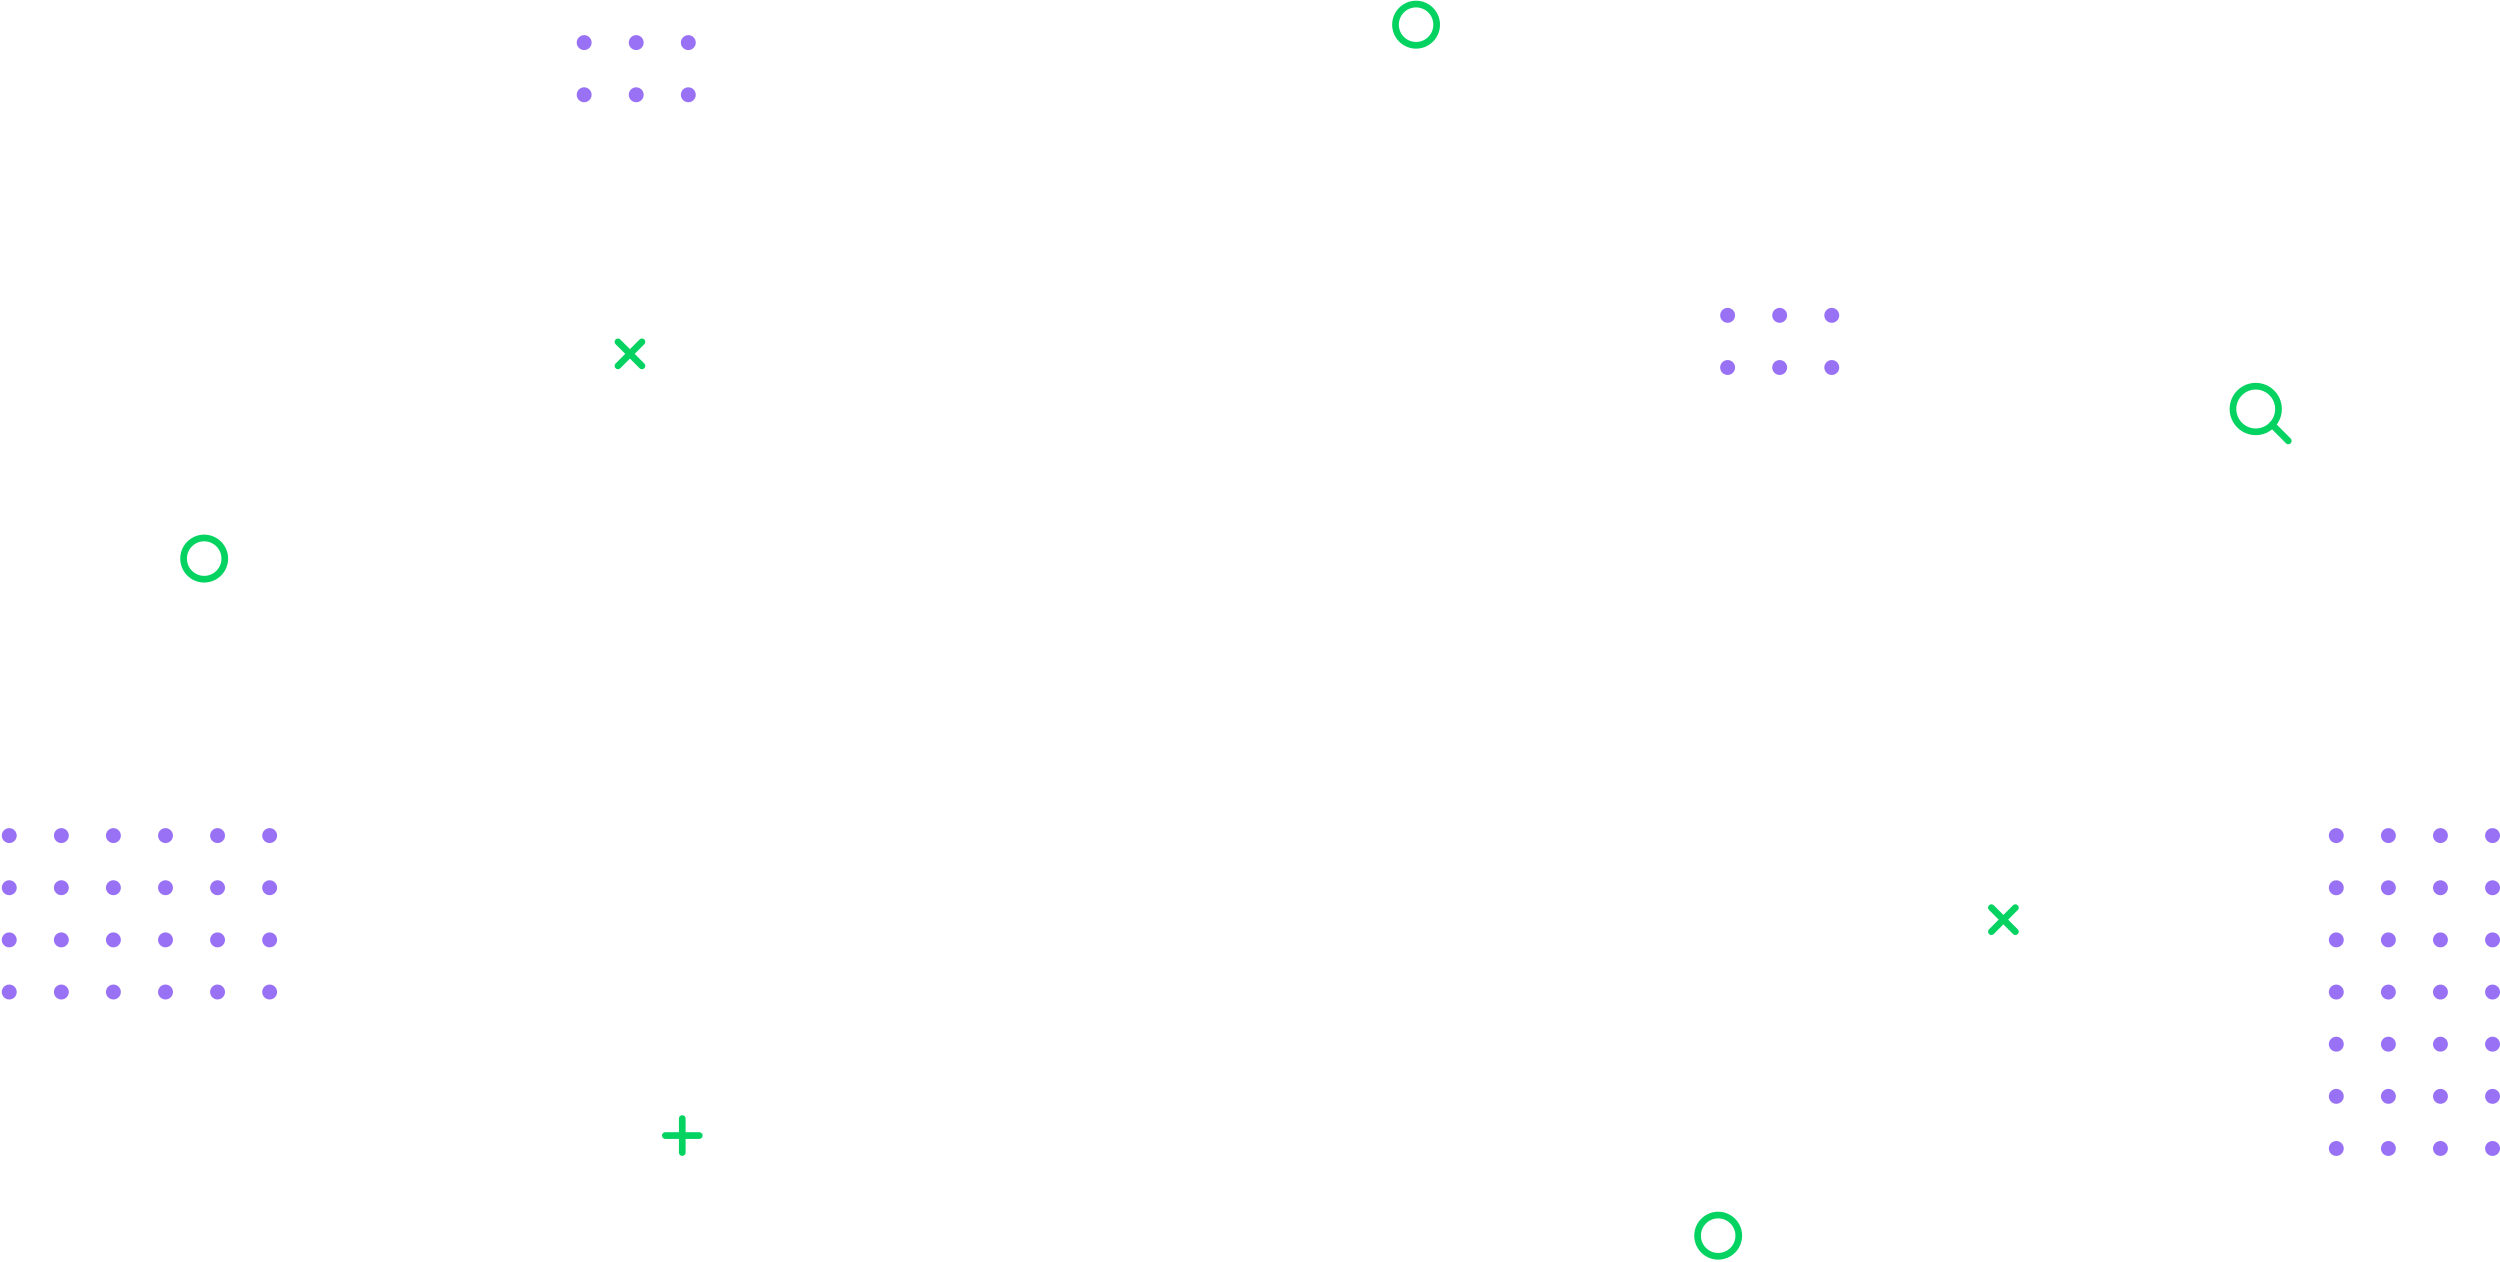
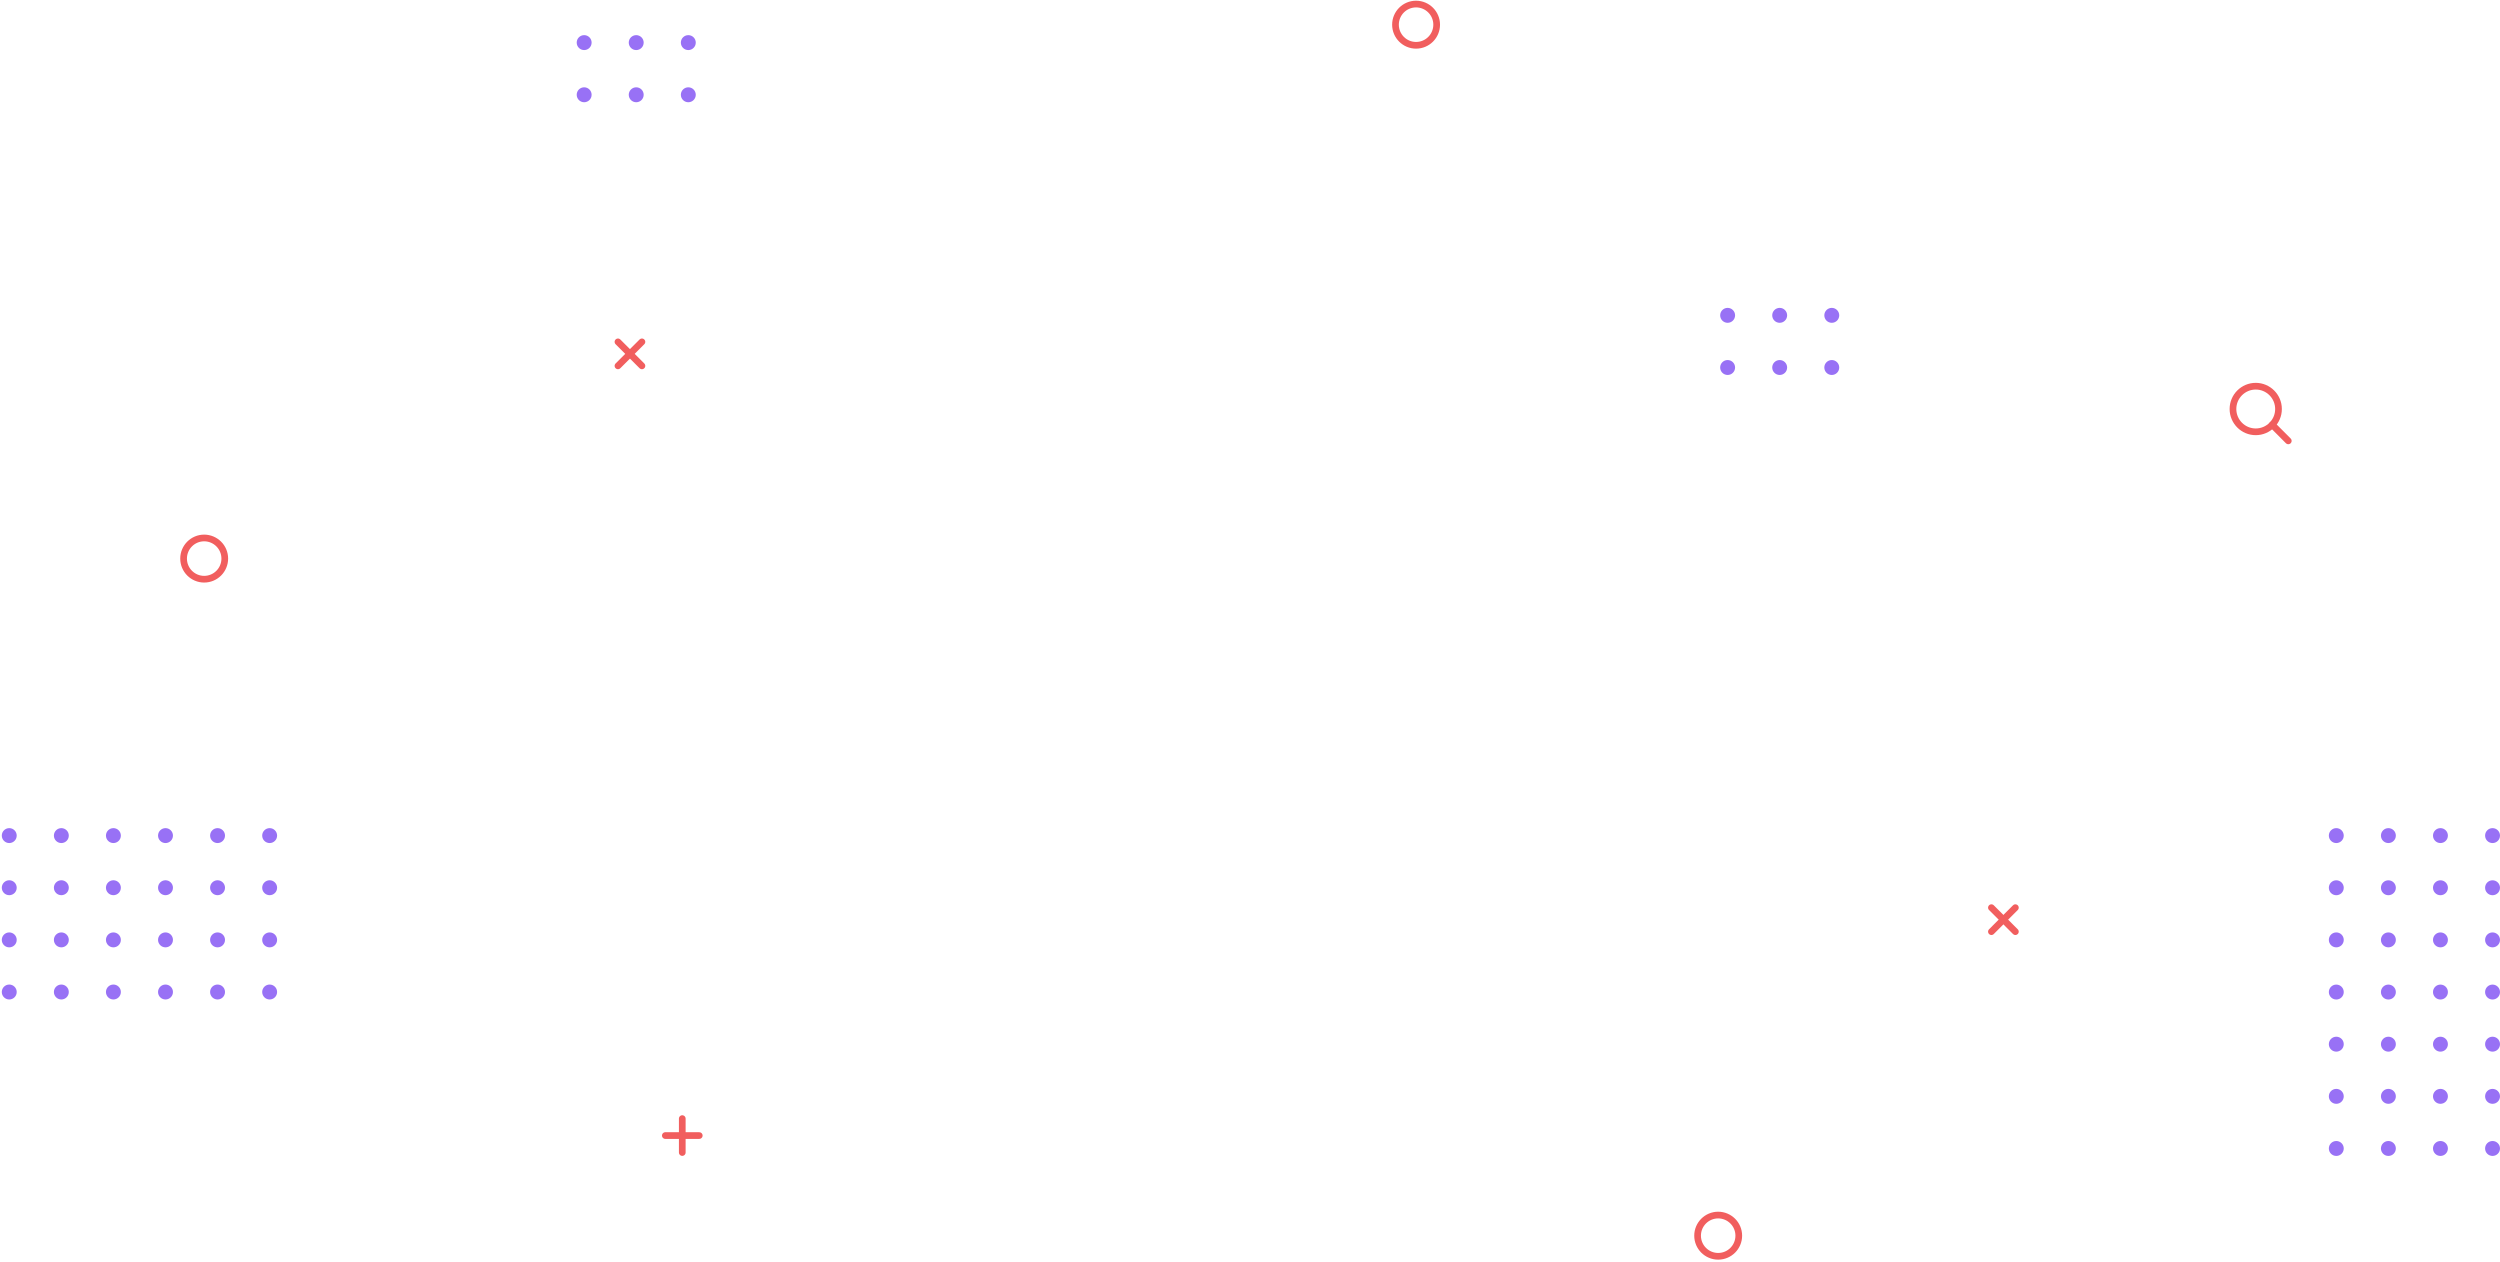
<svg xmlns="http://www.w3.org/2000/svg" width="1120" height="565" viewBox="0 0 1120 565" fill="none">
-   <path d="M1020.77 183.235C1020.77 188.877 1016.21 193.452 1010.57 193.452C1004.94 193.452 1000.37 188.877 1000.37 183.235C1000.37 177.592 1004.94 173.018 1010.57 173.018C1016.19 173.018 1020.77 177.592 1020.77 183.235Z" stroke="#04D361" stroke-width="3" stroke-miterlimit="10" stroke-linecap="round" stroke-linejoin="round" />
-   <path d="M1017.95 190.283L1025.15 197.509" stroke="#04D361" stroke-width="3" stroke-miterlimit="10" stroke-linecap="round" stroke-linejoin="round" />
-   <path d="M276.847 153.154L287.582 163.903" stroke="#04D361" stroke-width="3" stroke-miterlimit="10" stroke-linecap="round" stroke-linejoin="round" />
-   <path d="M287.582 153.154L276.847 163.903" stroke="#04D361" stroke-width="3" stroke-miterlimit="10" stroke-linecap="round" stroke-linejoin="round" />
-   <path d="M892.155 406.633L902.89 417.382" stroke="#04D361" stroke-width="3" stroke-miterlimit="10" stroke-linecap="round" stroke-linejoin="round" />
-   <path d="M902.89 406.633L892.155 417.382" stroke="#04D361" stroke-width="3" stroke-miterlimit="10" stroke-linecap="round" stroke-linejoin="round" />
-   <path d="M305.657 501.133V516.333" stroke="#04D361" stroke-width="3" stroke-miterlimit="10" stroke-linecap="round" stroke-linejoin="round" />
-   <path d="M313.266 508.732H298.068" stroke="#04D361" stroke-width="3" stroke-miterlimit="10" stroke-linecap="round" stroke-linejoin="round" />
-   <path d="M100.699 250.247C100.699 255.337 96.575 259.485 91.473 259.485C86.39 259.485 82.248 255.355 82.248 250.247C82.248 245.156 86.372 241.009 91.473 241.009C96.575 241.027 100.699 245.156 100.699 250.247Z" stroke="#04D361" stroke-width="3" stroke-miterlimit="10" stroke-linecap="round" stroke-linejoin="round" />
-   <path d="M643.628 11.056C643.628 16.147 639.504 20.294 634.403 20.294C629.319 20.294 625.177 16.165 625.177 11.056C625.177 5.966 629.301 1.818 634.403 1.818C639.504 1.836 643.628 5.966 643.628 11.056Z" stroke="#04D361" stroke-width="3" stroke-miterlimit="10" stroke-linecap="round" stroke-linejoin="round" />
-   <path d="M778.971 553.585C778.971 558.676 774.847 562.823 769.746 562.823C764.662 562.823 760.521 558.693 760.521 553.585C760.521 548.494 764.644 544.347 769.746 544.347C774.847 544.365 778.971 548.494 778.971 553.585Z" stroke="#04D361" stroke-width="3" stroke-miterlimit="10" stroke-linecap="round" stroke-linejoin="round" />
+   <path d="M1020.77 183.235C1020.77 188.877 1016.21 193.452 1010.57 193.452C1004.94 193.452 1000.37 188.877 1000.37 183.235C1000.37 177.592 1004.94 173.018 1010.57 173.018C1016.19 173.018 1020.77 177.592 1020.77 183.235Z" stroke="#f15e5e" stroke-width="3" stroke-miterlimit="10" stroke-linecap="round" stroke-linejoin="round" />
+   <path d="M1017.95 190.283L1025.15 197.509" stroke="#f15e5e" stroke-width="3" stroke-miterlimit="10" stroke-linecap="round" stroke-linejoin="round" />
+   <path d="M276.847 153.154L287.582 163.903" stroke="#f15e5e" stroke-width="3" stroke-miterlimit="10" stroke-linecap="round" stroke-linejoin="round" />
+   <path d="M287.582 153.154L276.847 163.903" stroke="#f15e5e" stroke-width="3" stroke-miterlimit="10" stroke-linecap="round" stroke-linejoin="round" />
+   <path d="M892.155 406.633L902.89 417.382" stroke="#f15e5e" stroke-width="3" stroke-miterlimit="10" stroke-linecap="round" stroke-linejoin="round" />
+   <path d="M902.89 406.633L892.155 417.382" stroke="#f15e5e" stroke-width="3" stroke-miterlimit="10" stroke-linecap="round" stroke-linejoin="round" />
+   <path d="M305.657 501.133V516.333" stroke="#f15e5e" stroke-width="3" stroke-miterlimit="10" stroke-linecap="round" stroke-linejoin="round" />
+   <path d="M313.266 508.732H298.068" stroke="#f15e5e" stroke-width="3" stroke-miterlimit="10" stroke-linecap="round" stroke-linejoin="round" />
+   <path d="M100.699 250.247C100.699 255.337 96.575 259.485 91.473 259.485C86.39 259.485 82.248 255.355 82.248 250.247C82.248 245.156 86.372 241.009 91.473 241.009C96.575 241.027 100.699 245.156 100.699 250.247Z" stroke="#f15e5e" stroke-width="3" stroke-miterlimit="10" stroke-linecap="round" stroke-linejoin="round" />
+   <path d="M643.628 11.056C643.628 16.147 639.504 20.294 634.403 20.294C629.319 20.294 625.177 16.165 625.177 11.056C625.177 5.966 629.301 1.818 634.403 1.818C639.504 1.836 643.628 5.966 643.628 11.056Z" stroke="#f15e5e" stroke-width="3" stroke-miterlimit="10" stroke-linecap="round" stroke-linejoin="round" />
+   <path d="M778.971 553.585C778.971 558.676 774.847 562.823 769.746 562.823C764.662 562.823 760.521 558.693 760.521 553.585C760.521 548.494 764.644 544.347 769.746 544.347C774.847 544.365 778.971 548.494 778.971 553.585Z" stroke="#f15e5e" stroke-width="3" stroke-miterlimit="10" stroke-linecap="round" stroke-linejoin="round" />
  <path d="M4.146 377.691C5.991 377.691 7.487 376.194 7.487 374.346C7.487 372.498 5.991 371 4.146 371C2.301 371 0.805 372.498 0.805 374.346C0.805 376.194 2.301 377.691 4.146 377.691Z" fill="#9871F5" />
  <path d="M27.484 377.691C29.329 377.691 30.825 376.194 30.825 374.346C30.825 372.498 29.329 371 27.484 371C25.639 371 24.143 372.498 24.143 374.346C24.143 376.194 25.639 377.691 27.484 377.691Z" fill="#9871F5" />
  <path d="M50.805 377.691C52.65 377.691 54.146 376.194 54.146 374.346C54.146 372.498 52.65 371 50.805 371C48.96 371 47.464 372.498 47.464 374.346C47.464 376.194 48.96 377.691 50.805 377.691Z" fill="#9871F5" />
  <path d="M74.144 377.691C75.989 377.691 77.485 376.194 77.485 374.346C77.485 372.498 75.989 371 74.144 371C72.299 371 70.803 372.498 70.803 374.346C70.803 376.194 72.299 377.691 74.144 377.691Z" fill="#9871F5" />
  <path d="M97.465 377.691C99.31 377.691 100.806 376.194 100.806 374.346C100.806 372.498 99.31 371 97.465 371C95.62 371 94.124 372.498 94.124 374.346C94.124 376.194 95.62 377.691 97.465 377.691Z" fill="#9871F5" />
  <path d="M120.803 377.691C122.649 377.691 124.144 376.194 124.144 374.346C124.144 372.498 122.649 371 120.803 371C118.958 371 117.462 372.498 117.462 374.346C117.462 376.194 118.958 377.691 120.803 377.691Z" fill="#9871F5" />
  <path d="M4.145 401.044C5.991 401.044 7.486 399.546 7.486 397.699C7.486 395.851 5.991 394.353 4.145 394.353C2.3 394.353 0.804 395.851 0.804 397.699C0.804 399.546 2.3 401.044 4.145 401.044Z" fill="#9871F5" />
  <path d="M27.484 401.044C29.329 401.044 30.825 399.546 30.825 397.699C30.825 395.851 29.329 394.353 27.484 394.353C25.639 394.353 24.143 395.851 24.143 397.699C24.143 399.546 25.639 401.044 27.484 401.044Z" fill="#9871F5" />
  <path d="M50.806 401.044C52.651 401.044 54.147 399.546 54.147 397.699C54.147 395.851 52.651 394.353 50.806 394.353C48.96 394.353 47.464 395.851 47.464 397.699C47.464 399.546 48.96 401.044 50.806 401.044Z" fill="#9871F5" />
  <path d="M74.144 401.044C75.989 401.044 77.485 399.546 77.485 397.699C77.485 395.851 75.989 394.353 74.144 394.353C72.299 394.353 70.803 395.851 70.803 397.699C70.803 399.546 72.299 401.044 74.144 401.044Z" fill="#9871F5" />
  <path d="M97.465 401.044C99.31 401.044 100.806 399.546 100.806 397.699C100.806 395.851 99.31 394.353 97.465 394.353C95.62 394.353 94.124 395.851 94.124 397.699C94.124 399.546 95.62 401.044 97.465 401.044Z" fill="#9871F5" />
  <path d="M120.803 401.044C122.649 401.044 124.144 399.546 124.144 397.699C124.144 395.851 122.649 394.353 120.803 394.353C118.958 394.353 117.462 395.851 117.462 397.699C117.462 399.546 118.958 401.044 120.803 401.044Z" fill="#9871F5" />
  <path d="M4.145 424.415C5.991 424.415 7.486 422.917 7.486 421.069C7.486 419.221 5.991 417.724 4.145 417.724C2.3 417.724 0.804 419.221 0.804 421.069C0.804 422.917 2.3 424.415 4.145 424.415Z" fill="#9871F5" />
  <path d="M27.484 424.415C29.329 424.415 30.825 422.917 30.825 421.069C30.825 419.221 29.329 417.724 27.484 417.724C25.639 417.724 24.143 419.221 24.143 421.069C24.143 422.917 25.639 424.415 27.484 424.415Z" fill="#9871F5" />
  <path d="M50.806 424.415C52.651 424.415 54.147 422.917 54.147 421.069C54.147 419.221 52.651 417.724 50.806 417.724C48.96 417.724 47.464 419.221 47.464 421.069C47.464 422.917 48.96 424.415 50.806 424.415Z" fill="#9871F5" />
  <path d="M74.144 424.415C75.989 424.415 77.485 422.917 77.485 421.069C77.485 419.221 75.989 417.724 74.144 417.724C72.299 417.724 70.803 419.221 70.803 421.069C70.803 422.917 72.299 424.415 74.144 424.415Z" fill="#9871F5" />
  <path d="M97.465 424.415C99.31 424.415 100.806 422.917 100.806 421.069C100.806 419.221 99.31 417.724 97.465 417.724C95.62 417.724 94.124 419.221 94.124 421.069C94.124 422.917 95.62 424.415 97.465 424.415Z" fill="#9871F5" />
  <path d="M120.803 424.415C122.649 424.415 124.144 422.917 124.144 421.069C124.144 419.221 122.649 417.724 120.803 417.724C118.958 417.724 117.462 419.221 117.462 421.069C117.462 422.917 118.958 424.415 120.803 424.415Z" fill="#9871F5" />
  <path d="M4.145 447.768C5.991 447.768 7.486 446.27 7.486 444.422C7.486 442.574 5.991 441.076 4.145 441.076C2.3 441.076 0.804 442.574 0.804 444.422C0.804 446.27 2.3 447.768 4.145 447.768Z" fill="#9871F5" />
  <path d="M27.484 447.768C29.329 447.768 30.825 446.27 30.825 444.422C30.825 442.574 29.329 441.076 27.484 441.076C25.639 441.076 24.143 442.574 24.143 444.422C24.143 446.27 25.639 447.768 27.484 447.768Z" fill="#9871F5" />
  <path d="M50.806 447.768C52.651 447.768 54.147 446.27 54.147 444.422C54.147 442.574 52.651 441.076 50.806 441.076C48.96 441.076 47.464 442.574 47.464 444.422C47.464 446.27 48.96 447.768 50.806 447.768Z" fill="#9871F5" />
  <path d="M74.144 447.768C75.989 447.768 77.485 446.27 77.485 444.422C77.485 442.574 75.989 441.076 74.144 441.076C72.299 441.076 70.803 442.574 70.803 444.422C70.803 446.27 72.299 447.768 74.144 447.768Z" fill="#9871F5" />
  <path d="M97.465 447.768C99.31 447.768 100.806 446.27 100.806 444.422C100.806 442.574 99.31 441.076 97.465 441.076C95.62 441.076 94.124 442.574 94.124 444.422C94.124 446.27 95.62 447.768 97.465 447.768Z" fill="#9871F5" />
  <path d="M120.803 447.768C122.649 447.768 124.144 446.27 124.144 444.422C124.144 442.574 122.649 441.076 120.803 441.076C118.958 441.076 117.462 442.574 117.462 444.422C117.462 446.27 118.958 447.768 120.803 447.768Z" fill="#9871F5" />
  <path d="M773.976 144.618C775.822 144.618 777.318 143.12 777.318 141.272C777.318 139.424 775.822 137.926 773.976 137.926C772.131 137.926 770.635 139.424 770.635 141.272C770.635 143.12 772.131 144.618 773.976 144.618Z" fill="#9871F5" />
  <path d="M797.297 144.618C799.142 144.618 800.638 143.12 800.638 141.272C800.638 139.424 799.142 137.926 797.297 137.926C795.452 137.926 793.956 139.424 793.956 141.272C793.956 143.12 795.452 144.618 797.297 144.618Z" fill="#9871F5" />
  <path d="M820.636 144.618C822.481 144.618 823.977 143.12 823.977 141.272C823.977 139.424 822.481 137.926 820.636 137.926C818.79 137.926 817.294 139.424 817.294 141.272C817.294 143.12 818.79 144.618 820.636 144.618Z" fill="#9871F5" />
  <path d="M773.976 167.988C775.821 167.988 777.317 166.49 777.317 164.642C777.317 162.795 775.821 161.297 773.976 161.297C772.131 161.297 770.635 162.795 770.635 164.642C770.635 166.49 772.131 167.988 773.976 167.988Z" fill="#9871F5" />
  <path d="M797.297 167.988C799.142 167.988 800.638 166.49 800.638 164.643C800.638 162.795 799.142 161.297 797.297 161.297C795.452 161.297 793.956 162.795 793.956 164.643C793.956 166.49 795.452 167.988 797.297 167.988Z" fill="#9871F5" />
  <path d="M820.636 167.988C822.481 167.988 823.977 166.49 823.977 164.643C823.977 162.795 822.481 161.297 820.636 161.297C818.79 161.297 817.294 162.795 817.294 164.643C817.294 166.49 818.79 167.988 820.636 167.988Z" fill="#9871F5" />
  <path d="M261.705 22.433C263.55 22.433 265.046 20.935 265.046 19.088C265.046 17.24 263.55 15.742 261.705 15.742C259.859 15.742 258.364 17.24 258.364 19.088C258.364 20.935 259.859 22.433 261.705 22.433Z" fill="#9871F5" />
  <path d="M285.025 22.433C286.87 22.433 288.366 20.935 288.366 19.087C288.366 17.24 286.87 15.742 285.025 15.742C283.18 15.742 281.684 17.24 281.684 19.087C281.684 20.935 283.18 22.433 285.025 22.433Z" fill="#9871F5" />
  <path d="M308.363 22.433C310.209 22.433 311.704 20.935 311.704 19.087C311.704 17.24 310.209 15.742 308.363 15.742C306.518 15.742 305.022 17.24 305.022 19.087C305.022 20.935 306.518 22.433 308.363 22.433Z" fill="#9871F5" />
  <path d="M261.704 45.804C263.55 45.804 265.045 44.306 265.045 42.458C265.045 40.61 263.55 39.112 261.704 39.112C259.859 39.112 258.363 40.61 258.363 42.458C258.363 44.306 259.859 45.804 261.704 45.804Z" fill="#9871F5" />
  <path d="M285.025 45.804C286.87 45.804 288.366 44.306 288.366 42.458C288.366 40.61 286.87 39.112 285.025 39.112C283.18 39.112 281.684 40.61 281.684 42.458C281.684 44.306 283.18 45.804 285.025 45.804Z" fill="#9871F5" />
  <path d="M308.365 45.804C310.21 45.804 311.706 44.306 311.706 42.458C311.706 40.61 310.21 39.112 308.365 39.112C306.519 39.112 305.023 40.61 305.023 42.458C305.023 44.306 306.519 45.804 308.365 45.804Z" fill="#9871F5" />
  <path d="M1116.66 377.691C1118.5 377.691 1120 376.194 1120 374.346C1120 372.498 1118.5 371 1116.66 371C1114.81 371 1113.32 372.498 1113.32 374.346C1113.32 376.194 1114.81 377.691 1116.66 377.691Z" fill="#9871F5" />
  <path d="M1116.66 401.062C1118.5 401.062 1120 399.564 1120 397.716C1120 395.869 1118.5 394.371 1116.66 394.371C1114.81 394.371 1113.32 395.869 1113.32 397.716C1113.32 399.564 1114.81 401.062 1116.66 401.062Z" fill="#9871F5" />
  <path d="M1116.66 424.415C1118.5 424.415 1120 422.917 1120 421.069C1120 419.221 1118.5 417.723 1116.66 417.723C1114.81 417.723 1113.32 419.221 1113.32 421.069C1113.32 422.917 1114.81 424.415 1116.66 424.415Z" fill="#9871F5" />
  <path d="M1116.66 447.786C1118.5 447.786 1120 446.288 1120 444.44C1120 442.592 1118.5 441.094 1116.66 441.094C1114.81 441.094 1113.32 442.592 1113.32 444.44C1113.32 446.288 1114.81 447.786 1116.66 447.786Z" fill="#9871F5" />
  <path d="M1116.66 471.138C1118.5 471.138 1120 469.64 1120 467.793C1120 465.945 1118.5 464.447 1116.66 464.447C1114.81 464.447 1113.32 465.945 1113.32 467.793C1113.32 469.64 1114.81 471.138 1116.66 471.138Z" fill="#9871F5" />
  <path d="M1116.66 494.509C1118.5 494.509 1120 493.011 1120 491.163C1120 489.315 1118.5 487.817 1116.66 487.817C1114.81 487.817 1113.32 489.315 1113.32 491.163C1113.32 493.011 1114.81 494.509 1116.66 494.509Z" fill="#9871F5" />
  <path d="M1116.66 517.862C1118.5 517.862 1120 516.364 1120 514.516C1120 512.668 1118.5 511.17 1116.66 511.17C1114.81 511.17 1113.32 512.668 1113.32 514.516C1113.32 516.364 1114.81 517.862 1116.66 517.862Z" fill="#9871F5" />
  <path d="M1093.32 377.691C1095.17 377.691 1096.66 376.194 1096.66 374.346C1096.66 372.498 1095.17 371 1093.32 371C1091.48 371 1089.98 372.498 1089.98 374.346C1089.98 376.194 1091.48 377.691 1093.32 377.691Z" fill="#9871F5" />
  <path d="M1093.32 401.062C1095.17 401.062 1096.66 399.564 1096.66 397.716C1096.66 395.869 1095.17 394.371 1093.32 394.371C1091.48 394.371 1089.98 395.869 1089.98 397.716C1089.98 399.564 1091.48 401.062 1093.32 401.062Z" fill="#9871F5" />
  <path d="M1093.32 424.415C1095.17 424.415 1096.66 422.917 1096.66 421.069C1096.66 419.221 1095.17 417.723 1093.32 417.723C1091.48 417.723 1089.98 419.221 1089.98 421.069C1089.98 422.917 1091.48 424.415 1093.32 424.415Z" fill="#9871F5" />
  <path d="M1093.32 447.786C1095.17 447.786 1096.66 446.288 1096.66 444.44C1096.66 442.592 1095.17 441.094 1093.32 441.094C1091.48 441.094 1089.98 442.592 1089.98 444.44C1089.98 446.288 1091.48 447.786 1093.32 447.786Z" fill="#9871F5" />
  <path d="M1093.32 471.138C1095.17 471.138 1096.66 469.64 1096.66 467.793C1096.66 465.945 1095.17 464.447 1093.32 464.447C1091.48 464.447 1089.98 465.945 1089.98 467.793C1089.98 469.64 1091.48 471.138 1093.32 471.138Z" fill="#9871F5" />
  <path d="M1093.32 494.509C1095.17 494.509 1096.66 493.011 1096.66 491.163C1096.66 489.315 1095.17 487.817 1093.32 487.817C1091.48 487.817 1089.98 489.315 1089.98 491.163C1089.98 493.011 1091.48 494.509 1093.32 494.509Z" fill="#9871F5" />
  <path d="M1093.32 517.862C1095.17 517.862 1096.66 516.364 1096.66 514.516C1096.66 512.668 1095.17 511.17 1093.32 511.17C1091.48 511.17 1089.98 512.668 1089.98 514.516C1089.98 516.364 1091.48 517.862 1093.32 517.862Z" fill="#9871F5" />
  <path d="M1070 377.691C1071.84 377.691 1073.34 376.194 1073.34 374.346C1073.34 372.498 1071.84 371 1070 371C1068.15 371 1066.66 372.498 1066.66 374.346C1066.66 376.194 1068.15 377.691 1070 377.691Z" fill="#9871F5" />
  <path d="M1070 401.062C1071.84 401.062 1073.34 399.564 1073.34 397.716C1073.34 395.869 1071.84 394.371 1070 394.371C1068.15 394.371 1066.66 395.869 1066.66 397.716C1066.66 399.564 1068.15 401.062 1070 401.062Z" fill="#9871F5" />
  <path d="M1070 424.415C1071.84 424.415 1073.34 422.917 1073.34 421.069C1073.34 419.221 1071.84 417.723 1070 417.723C1068.15 417.723 1066.66 419.221 1066.66 421.069C1066.66 422.917 1068.15 424.415 1070 424.415Z" fill="#9871F5" />
  <path d="M1070 447.786C1071.84 447.786 1073.34 446.288 1073.34 444.44C1073.34 442.592 1071.84 441.094 1070 441.094C1068.15 441.094 1066.66 442.592 1066.66 444.44C1066.66 446.288 1068.15 447.786 1070 447.786Z" fill="#9871F5" />
  <path d="M1070 471.138C1071.84 471.138 1073.34 469.64 1073.34 467.793C1073.34 465.945 1071.84 464.447 1070 464.447C1068.15 464.447 1066.66 465.945 1066.66 467.793C1066.66 469.64 1068.15 471.138 1070 471.138Z" fill="#9871F5" />
  <path d="M1070 494.509C1071.84 494.509 1073.34 493.011 1073.34 491.163C1073.34 489.315 1071.84 487.817 1070 487.817C1068.15 487.817 1066.66 489.315 1066.66 491.163C1066.66 493.011 1068.15 494.509 1070 494.509Z" fill="#9871F5" />
  <path d="M1070 517.862C1071.84 517.862 1073.34 516.364 1073.34 514.516C1073.34 512.668 1071.84 511.17 1070 511.17C1068.15 511.17 1066.66 512.668 1066.66 514.516C1066.66 516.364 1068.15 517.862 1070 517.862Z" fill="#9871F5" />
  <path d="M1046.66 377.691C1048.51 377.691 1050 376.194 1050 374.346C1050 372.498 1048.51 371 1046.66 371C1044.82 371 1043.32 372.498 1043.32 374.346C1043.32 376.194 1044.82 377.691 1046.66 377.691Z" fill="#9871F5" />
  <path d="M1046.66 401.062C1048.51 401.062 1050 399.564 1050 397.716C1050 395.869 1048.51 394.371 1046.66 394.371C1044.81 394.371 1043.32 395.869 1043.32 397.716C1043.32 399.564 1044.81 401.062 1046.66 401.062Z" fill="#9871F5" />
  <path d="M1046.66 424.415C1048.51 424.415 1050 422.917 1050 421.069C1050 419.221 1048.51 417.724 1046.66 417.724C1044.81 417.724 1043.32 419.221 1043.32 421.069C1043.32 422.917 1044.81 424.415 1046.66 424.415Z" fill="#9871F5" />
  <path d="M1046.66 447.786C1048.51 447.786 1050 446.288 1050 444.44C1050 442.592 1048.51 441.094 1046.66 441.094C1044.81 441.094 1043.32 442.592 1043.32 444.44C1043.32 446.288 1044.81 447.786 1046.66 447.786Z" fill="#9871F5" />
  <path d="M1046.66 471.138C1048.51 471.138 1050 469.64 1050 467.793C1050 465.945 1048.51 464.447 1046.66 464.447C1044.81 464.447 1043.32 465.945 1043.32 467.793C1043.32 469.64 1044.81 471.138 1046.66 471.138Z" fill="#9871F5" />
  <path d="M1046.66 494.509C1048.51 494.509 1050 493.011 1050 491.163C1050 489.315 1048.51 487.817 1046.66 487.817C1044.81 487.817 1043.32 489.315 1043.32 491.163C1043.32 493.011 1044.81 494.509 1046.66 494.509Z" fill="#9871F5" />
  <path d="M1046.66 517.862C1048.51 517.862 1050 516.364 1050 514.516C1050 512.668 1048.51 511.17 1046.66 511.17C1044.81 511.17 1043.32 512.668 1043.32 514.516C1043.32 516.364 1044.81 517.862 1046.66 517.862Z" fill="#9871F5" />
</svg>
